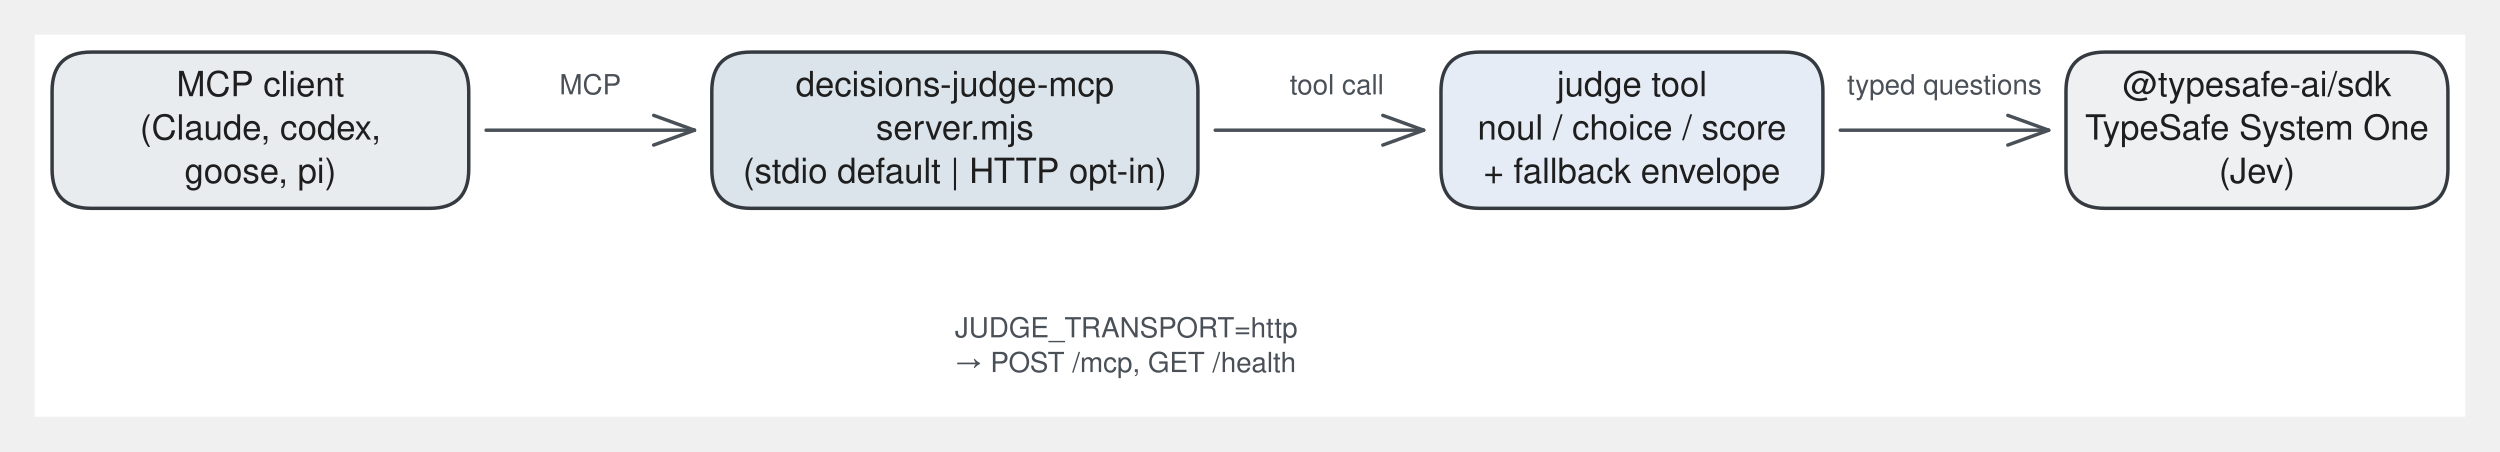
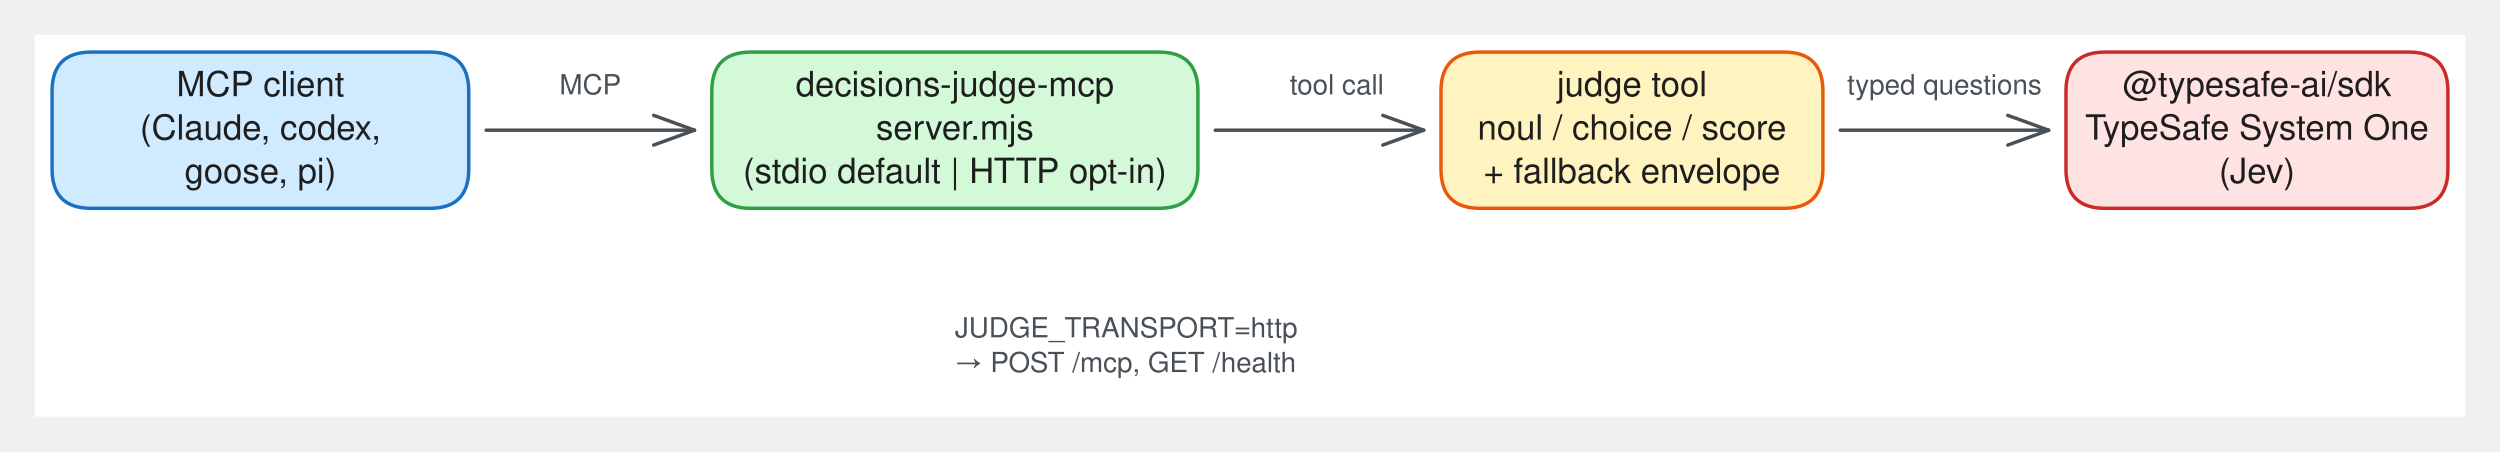
<svg xmlns="http://www.w3.org/2000/svg" version="1.1" viewBox="-20 -20 1440 260" width="1440" height="260">
  <defs>
    <style class="style-fonts">
      </style>
  </defs>
  <rect x="0" y="0" width="1400" height="220" fill="#ffffff" />
  <g stroke-linecap="round" transform="translate(10 10) rotate(0 120 45)">
-     <path d="M22.5 0 C65.09 0, 107.69 0, 217.5 0 C232.5 0, 240 7.5, 240 22.5 C240 34.24, 240 45.98, 240 67.5 C240 82.5, 232.5 90, 217.5 90 C163.36 90, 109.23 90, 22.5 90 C7.5 90, 0 82.5, 0 67.5 C0 50.97, 0 34.44, 0 22.5 C0 7.5, 7.5 0, 22.5 0" stroke="none" stroke-width="0" fill="#e9ecef" />
-     <path d="M22.5 0 C61.59 0, 100.68 0, 217.5 0 M22.5 0 C75.42 0, 128.34 0, 217.5 0 M217.5 0 C232.5 0, 240 7.5, 240 22.5 M217.5 0 C232.5 0, 240 7.5, 240 22.5 M240 22.5 C240 39.05, 240 55.6, 240 67.5 M240 22.5 C240 37.88, 240 53.26, 240 67.5 M240 67.5 C240 82.5, 232.5 90, 217.5 90 M240 67.5 C240 82.5, 232.5 90, 217.5 90 M217.5 90 C142.83 90, 68.16 90, 22.5 90 M217.5 90 C139.92 90, 62.34 90, 22.5 90 M22.5 90 C7.5 90, 0 82.5, 0 67.5 M22.5 90 C7.5 90, 0 82.5, 0 67.5 M0 67.5 C0 50.95, 0 34.4, 0 22.5 M0 67.5 C0 53.19, 0 38.87, 0 22.5 M0 22.5 C0 7.5, 7.5 0, 22.5 0 M0 22.5 C0 7.5, 7.5 0, 22.5 0" stroke="#343a40" stroke-width="2" fill="none" />
+     <path d="M22.5 0 C65.09 0, 107.69 0, 217.5 0 C232.5 0, 240 7.5, 240 22.5 C240 34.24, 240 45.98, 240 67.5 C240 82.5, 232.5 90, 217.5 90 C163.36 90, 109.23 90, 22.5 90 C7.5 90, 0 82.5, 0 67.5 C0 50.97, 0 34.44, 0 22.5 C0 7.5, 7.5 0, 22.5 0" stroke="none" stroke-width="0" fill="#d0ebff" />
+     <path d="M22.5 0 C61.59 0, 100.68 0, 217.5 0 M22.5 0 C75.42 0, 128.34 0, 217.5 0 M217.5 0 C232.5 0, 240 7.5, 240 22.5 M217.5 0 C232.5 0, 240 7.5, 240 22.5 M240 22.5 C240 39.05, 240 55.6, 240 67.5 M240 22.5 C240 37.88, 240 53.26, 240 67.5 M240 67.5 C240 82.5, 232.5 90, 217.5 90 M240 67.5 C240 82.5, 232.5 90, 217.5 90 M217.5 90 C142.83 90, 68.16 90, 22.5 90 M217.5 90 C139.92 90, 62.34 90, 22.5 90 M22.5 90 C7.5 90, 0 82.5, 0 67.5 M22.5 90 C7.5 90, 0 82.5, 0 67.5 M0 67.5 C0 50.95, 0 34.4, 0 22.5 M0 67.5 C0 53.19, 0 38.87, 0 22.5 M0 22.5 C0 7.5, 7.5 0, 22.5 0 M0 22.5 C0 7.5, 7.5 0, 22.5 0" stroke="#1971c2" stroke-width="2" fill="none" />
  </g>
  <g transform="translate(18 17.5) rotate(0 112 37.5)">
    <text x="112" y="17.9" font-family="Helvetica, Segoe UI Emoji" font-size="20px" fill="#1e1e1e" text-anchor="middle" style="white-space: pre;" direction="ltr" dominant-baseline="alphabetic">MCP client</text>
    <text x="112" y="42.9" font-family="Helvetica, Segoe UI Emoji" font-size="20px" fill="#1e1e1e" text-anchor="middle" style="white-space: pre;" direction="ltr" dominant-baseline="alphabetic">(Claude, codex,</text>
    <text x="112" y="67.9" font-family="Helvetica, Segoe UI Emoji" font-size="20px" fill="#1e1e1e" text-anchor="middle" style="white-space: pre;" direction="ltr" dominant-baseline="alphabetic">goose, pi)</text>
  </g>
  <g stroke-linecap="round" transform="translate(390 10) rotate(0 140 45)">
-     <path d="M22.5 0 C78.53 0, 134.56 0, 257.5 0 C272.5 0, 280 7.5, 280 22.5 C280 39.88, 280 57.27, 280 67.5 C280 82.5, 272.5 90, 257.5 90 C207.44 90, 157.37 90, 22.5 90 C7.5 90, 0 82.5, 0 67.5 C0 58.03, 0 48.55, 0 22.5 C0 7.5, 7.5 0, 22.5 0" stroke="none" stroke-width="0" fill="#dbe4eb" />
-     <path d="M22.5 0 C69.61 0, 116.72 0, 257.5 0 M22.5 0 C103.19 0, 183.88 0, 257.5 0 M257.5 0 C272.5 0, 280 7.5, 280 22.5 M257.5 0 C272.5 0, 280 7.5, 280 22.5 M280 22.5 C280 39.84, 280 57.17, 280 67.5 M280 22.5 C280 37.41, 280 52.31, 280 67.5 M280 67.5 C280 82.5, 272.5 90, 257.5 90 M280 67.5 C280 82.5, 272.5 90, 257.5 90 M257.5 90 C163.83 90, 70.16 90, 22.5 90 M257.5 90 C207.29 90, 157.07 90, 22.5 90 M22.5 90 C7.5 90, 0 82.5, 0 67.5 M22.5 90 C7.5 90, 0 82.5, 0 67.5 M0 67.5 C0 56.05, 0 44.59, 0 22.5 M0 67.5 C0 49.75, 0 31.99, 0 22.5 M0 22.5 C0 7.5, 7.5 0, 22.5 0 M0 22.5 C0 7.5, 7.5 0, 22.5 0" stroke="#343a40" stroke-width="2" fill="none" />
+     <path d="M22.5 0 C78.53 0, 134.56 0, 257.5 0 C272.5 0, 280 7.5, 280 22.5 C280 39.88, 280 57.27, 280 67.5 C280 82.5, 272.5 90, 257.5 90 C207.44 90, 157.37 90, 22.5 90 C7.5 90, 0 82.5, 0 67.5 C0 58.03, 0 48.55, 0 22.5 C0 7.5, 7.5 0, 22.5 0" stroke="none" stroke-width="0" fill="#d3f9d8" />
+     <path d="M22.5 0 C69.61 0, 116.72 0, 257.5 0 M22.5 0 C103.19 0, 183.88 0, 257.5 0 M257.5 0 C272.5 0, 280 7.5, 280 22.5 M257.5 0 C272.5 0, 280 7.5, 280 22.5 M280 22.5 C280 39.84, 280 57.17, 280 67.5 M280 22.5 C280 37.41, 280 52.31, 280 67.5 M280 67.5 C280 82.5, 272.5 90, 257.5 90 M280 67.5 C280 82.5, 272.5 90, 257.5 90 M257.5 90 C163.83 90, 70.16 90, 22.5 90 M257.5 90 C207.29 90, 157.07 90, 22.5 90 M22.5 90 C7.5 90, 0 82.5, 0 67.5 M22.5 90 C7.5 90, 0 82.5, 0 67.5 M0 67.5 C0 56.05, 0 44.59, 0 22.5 M0 67.5 C0 49.75, 0 31.99, 0 22.5 M0 22.5 C0 7.5, 7.5 0, 22.5 0 M0 22.5 C0 7.5, 7.5 0, 22.5 0" stroke="#2f9e44" stroke-width="2" fill="none" />
  </g>
  <g transform="translate(398 17.5) rotate(0 132 37.5)">
    <text x="132" y="17.9" font-family="Helvetica, Segoe UI Emoji" font-size="20px" fill="#1e1e1e" text-anchor="middle" style="white-space: pre;" direction="ltr" dominant-baseline="alphabetic">decisions-judge-mcp</text>
    <text x="132" y="42.9" font-family="Helvetica, Segoe UI Emoji" font-size="20px" fill="#1e1e1e" text-anchor="middle" style="white-space: pre;" direction="ltr" dominant-baseline="alphabetic">server.mjs</text>
    <text x="132" y="67.9" font-family="Helvetica, Segoe UI Emoji" font-size="20px" fill="#1e1e1e" text-anchor="middle" style="white-space: pre;" direction="ltr" dominant-baseline="alphabetic">(stdio default | HTTP opt-in)</text>
  </g>
  <g stroke-linecap="round" transform="translate(810 10) rotate(0 110 45)">
-     <path d="M22.5 0 C67.72 0, 112.94 0, 197.5 0 C212.5 0, 220 7.5, 220 22.5 C220 36.52, 220 50.55, 220 67.5 C220 82.5, 212.5 90, 197.5 90 C136.52 90, 75.54 90, 22.5 90 C7.5 90, 0 82.5, 0 67.5 C0 56.08, 0 44.66, 0 22.5 C0 7.5, 7.5 0, 22.5 0" stroke="none" stroke-width="0" fill="#e6ecf5" />
-     <path d="M22.5 0 C57.58 0, 92.66 0, 197.5 0 M22.5 0 C60.19 0, 97.88 0, 197.5 0 M197.5 0 C212.5 0, 220 7.5, 220 22.5 M197.5 0 C212.5 0, 220 7.5, 220 22.5 M220 22.5 C220 31.62, 220 40.75, 220 67.5 M220 22.5 C220 36.93, 220 51.37, 220 67.5 M220 67.5 C220 82.5, 212.5 90, 197.5 90 M220 67.5 C220 82.5, 212.5 90, 197.5 90 M197.5 90 C160 90, 122.51 90, 22.5 90 M197.5 90 C157.34 90, 117.18 90, 22.5 90 M22.5 90 C7.5 90, 0 82.5, 0 67.5 M22.5 90 C7.5 90, 0 82.5, 0 67.5 M0 67.5 C0 52.14, 0 36.78, 0 22.5 M0 67.5 C0 55.31, 0 43.12, 0 22.5 M0 22.5 C0 7.5, 7.5 0, 22.5 0 M0 22.5 C0 7.5, 7.5 0, 22.5 0" stroke="#343a40" stroke-width="2" fill="none" />
+     <path d="M22.5 0 C67.72 0, 112.94 0, 197.5 0 C212.5 0, 220 7.5, 220 22.5 C220 36.52, 220 50.55, 220 67.5 C220 82.5, 212.5 90, 197.5 90 C136.52 90, 75.54 90, 22.5 90 C7.5 90, 0 82.5, 0 67.5 C0 56.08, 0 44.66, 0 22.5 C0 7.5, 7.5 0, 22.5 0" stroke="none" stroke-width="0" fill="#fff3bf" />
+     <path d="M22.5 0 C57.58 0, 92.66 0, 197.5 0 M22.5 0 C60.19 0, 97.88 0, 197.5 0 M197.5 0 C212.5 0, 220 7.5, 220 22.5 M197.5 0 C212.5 0, 220 7.5, 220 22.5 M220 22.5 C220 31.62, 220 40.75, 220 67.5 M220 22.5 C220 36.93, 220 51.37, 220 67.5 M220 67.5 C220 82.5, 212.5 90, 197.5 90 M220 67.5 C220 82.5, 212.5 90, 197.5 90 M197.5 90 C160 90, 122.51 90, 22.5 90 M197.5 90 C157.34 90, 117.18 90, 22.5 90 M22.5 90 C7.5 90, 0 82.5, 0 67.5 M22.5 90 C7.5 90, 0 82.5, 0 67.5 M0 67.5 C0 52.14, 0 36.78, 0 22.5 M0 67.5 C0 55.31, 0 43.12, 0 22.5 M0 22.5 C0 7.5, 7.5 0, 22.5 0 M0 22.5 C0 7.5, 7.5 0, 22.5 0" stroke="#e8590c" stroke-width="2" fill="none" />
  </g>
  <g transform="translate(818 17.5) rotate(0 102 37.5)">
    <text x="102" y="17.9" font-family="Helvetica, Segoe UI Emoji" font-size="20px" fill="#1e1e1e" text-anchor="middle" style="white-space: pre;" direction="ltr" dominant-baseline="alphabetic">judge tool</text>
    <text x="102" y="42.9" font-family="Helvetica, Segoe UI Emoji" font-size="20px" fill="#1e1e1e" text-anchor="middle" style="white-space: pre;" direction="ltr" dominant-baseline="alphabetic">noul / choice / score</text>
    <text x="102" y="67.9" font-family="Helvetica, Segoe UI Emoji" font-size="20px" fill="#1e1e1e" text-anchor="middle" style="white-space: pre;" direction="ltr" dominant-baseline="alphabetic">+ fallback envelope</text>
  </g>
  <g stroke-linecap="round" transform="translate(1170 10) rotate(0 110 45)">
-     <path d="M22.5 0 C71.22 0, 119.94 0, 197.5 0 C212.5 0, 220 7.5, 220 22.5 C220 33.17, 220 43.83, 220 67.5 C220 82.5, 212.5 90, 197.5 90 C147.82 90, 98.14 90, 22.5 90 C7.5 90, 0 82.5, 0 67.5 C0 54.13, 0 40.77, 0 22.5 C0 7.5, 7.5 0, 22.5 0" stroke="none" stroke-width="0" fill="#eef0f2" />
-     <path d="M22.5 0 C57.58 0, 92.66 0, 197.5 0 M22.5 0 C72.79 0, 123.07 0, 197.5 0 M197.5 0 C212.5 0, 220 7.5, 220 22.5 M197.5 0 C212.5 0, 220 7.5, 220 22.5 M220 22.5 C220 32.41, 220 42.32, 220 67.5 M220 22.5 C220 36.46, 220 50.43, 220 67.5 M220 67.5 C220 82.5, 212.5 90, 197.5 90 M220 67.5 C220 82.5, 212.5 90, 197.5 90 M197.5 90 C157.26 90, 117.02 90, 22.5 90 M197.5 90 C154.57 90, 111.64 90, 22.5 90 M22.5 90 C7.5 90, 0 82.5, 0 67.5 M22.5 90 C7.5 90, 0 82.5, 0 67.5 M0 67.5 C0 57.23, 0 46.96, 0 22.5 M0 67.5 C0 51.87, 0 36.24, 0 22.5 M0 22.5 C0 7.5, 7.5 0, 22.5 0 M0 22.5 C0 7.5, 7.5 0, 22.5 0" stroke="#343a40" stroke-width="2" fill="none" />
+     <path d="M22.5 0 C71.22 0, 119.94 0, 197.5 0 C212.5 0, 220 7.5, 220 22.5 C220 33.17, 220 43.83, 220 67.5 C220 82.5, 212.5 90, 197.5 90 C147.82 90, 98.14 90, 22.5 90 C7.5 90, 0 82.5, 0 67.5 C0 54.13, 0 40.77, 0 22.5 C0 7.5, 7.5 0, 22.5 0" stroke="none" stroke-width="0" fill="#ffe3e3" />
+     <path d="M22.5 0 C57.58 0, 92.66 0, 197.5 0 M22.5 0 C72.79 0, 123.07 0, 197.5 0 M197.5 0 C212.5 0, 220 7.5, 220 22.5 M197.5 0 C212.5 0, 220 7.5, 220 22.5 M220 22.5 C220 32.41, 220 42.32, 220 67.5 M220 22.5 C220 36.46, 220 50.43, 220 67.5 M220 67.5 C220 82.5, 212.5 90, 197.5 90 M220 67.5 C220 82.5, 212.5 90, 197.5 90 M197.5 90 C157.26 90, 117.02 90, 22.5 90 M197.5 90 C154.57 90, 111.64 90, 22.5 90 M22.5 90 C7.5 90, 0 82.5, 0 67.5 M22.5 90 C7.5 90, 0 82.5, 0 67.5 M0 67.5 C0 57.23, 0 46.96, 0 22.5 M0 67.5 C0 51.87, 0 36.24, 0 22.5 M0 22.5 C0 7.5, 7.5 0, 22.5 0 M0 22.5 C0 7.5, 7.5 0, 22.5 0" stroke="#c92a2a" stroke-width="2" fill="none" />
  </g>
  <g transform="translate(1178 17.5) rotate(0 102 37.5)">
    <text x="102" y="17.9" font-family="Helvetica, Segoe UI Emoji" font-size="20px" fill="#1e1e1e" text-anchor="middle" style="white-space: pre;" direction="ltr" dominant-baseline="alphabetic">@typesafe-ai/sdk</text>
    <text x="102" y="42.9" font-family="Helvetica, Segoe UI Emoji" font-size="20px" fill="#1e1e1e" text-anchor="middle" style="white-space: pre;" direction="ltr" dominant-baseline="alphabetic">TypeSafe System One</text>
    <text x="102" y="67.9" font-family="Helvetica, Segoe UI Emoji" font-size="20px" fill="#1e1e1e" text-anchor="middle" style="white-space: pre;" direction="ltr" dominant-baseline="alphabetic">(Jev)</text>
  </g>
  <g stroke-linecap="round">
    <g transform="translate(260 55) rotate(0 60 0)">
      <path d="M0 0 C20 0, 100 0, 120 0 M0 0 C20 0, 100 0, 120 0" stroke="#495057" stroke-width="2" fill="none" />
    </g>
    <g transform="translate(260 55) rotate(0 60 0)">
      <path d="M96.51 8.55 C101.23 6.83, 105.95 5.11, 120 0 M96.51 8.55 C102.87 6.24, 109.23 3.92, 120 0" stroke="#495057" stroke-width="2" fill="none" />
    </g>
    <g transform="translate(260 55) rotate(0 60 0)">
      <path d="M96.51 -8.55 C101.23 -6.83, 105.95 -5.11, 120 0 M96.51 -8.55 C102.87 -6.24, 109.23 -3.92, 120 0" stroke="#495057" stroke-width="2" fill="none" />
    </g>
  </g>
  <mask />
  <g stroke-linecap="round">
    <g transform="translate(680 55) rotate(0 60 0)">
      <path d="M0 0 C20 0, 100 0, 120 0 M0 0 C20 0, 100 0, 120 0" stroke="#495057" stroke-width="2" fill="none" />
    </g>
    <g transform="translate(680 55) rotate(0 60 0)">
      <path d="M96.51 8.55 C101.23 6.83, 105.95 5.11, 120 0 M96.51 8.55 C104.56 5.62, 112.61 2.69, 120 0" stroke="#495057" stroke-width="2" fill="none" />
    </g>
    <g transform="translate(680 55) rotate(0 60 0)">
      <path d="M96.51 -8.55 C101.23 -6.83, 105.95 -5.11, 120 0 M96.51 -8.55 C104.56 -5.62, 112.61 -2.69, 120 0" stroke="#495057" stroke-width="2" fill="none" />
    </g>
  </g>
  <mask />
  <g stroke-linecap="round">
    <g transform="translate(1040 55) rotate(0 60 0)">
      <path d="M0 0 C20 0, 100 0, 120 0 M0 0 C20 0, 100 0, 120 0" stroke="#495057" stroke-width="2" fill="none" />
    </g>
    <g transform="translate(1040 55) rotate(0 60 0)">
      <path d="M96.51 8.55 C101.23 6.83, 105.95 5.11, 120 0 M96.51 8.55 C101.55 6.71, 106.6 4.88, 120 0" stroke="#495057" stroke-width="2" fill="none" />
    </g>
    <g transform="translate(1040 55) rotate(0 60 0)">
      <path d="M96.51 -8.55 C101.23 -6.83, 105.95 -5.11, 120 0 M96.51 -8.55 C101.55 -6.71, 106.6 -4.88, 120 0" stroke="#495057" stroke-width="2" fill="none" />
    </g>
  </g>
  <mask />
  <g transform="translate(530 160) rotate(0 150 25)">
    <text x="0" y="14.32" font-family="Helvetica, Segoe UI Emoji" font-size="16px" fill="#495057" text-anchor="start" style="white-space: pre;" direction="ltr" dominant-baseline="alphabetic">JUDGE_TRANSPORT=http</text>
    <text x="0" y="34.32" font-family="Helvetica, Segoe UI Emoji" font-size="16px" fill="#495057" text-anchor="start" style="white-space: pre;" direction="ltr" dominant-baseline="alphabetic">→ POST /mcp, GET /health</text>
  </g>
  <g transform="translate(285 20) rotate(0 35 10)">
    <text x="35" y="14.32" font-family="Helvetica, Segoe UI Emoji" font-size="16px" fill="#495057" text-anchor="middle" style="white-space: pre;" direction="ltr" dominant-baseline="alphabetic">MCP</text>
  </g>
  <g transform="translate(700 20) rotate(0 50 10)">
    <text x="50" y="14.32" font-family="Helvetica, Segoe UI Emoji" font-size="16px" fill="#495057" text-anchor="middle" style="white-space: pre;" direction="ltr" dominant-baseline="alphabetic">tool call</text>
  </g>
  <g transform="translate(1045 20) rotate(0 55 10)">
    <text x="55" y="14.32" font-family="Helvetica, Segoe UI Emoji" font-size="16px" fill="#495057" text-anchor="middle" style="white-space: pre;" direction="ltr" dominant-baseline="alphabetic">typed questions</text>
  </g>
</svg>
